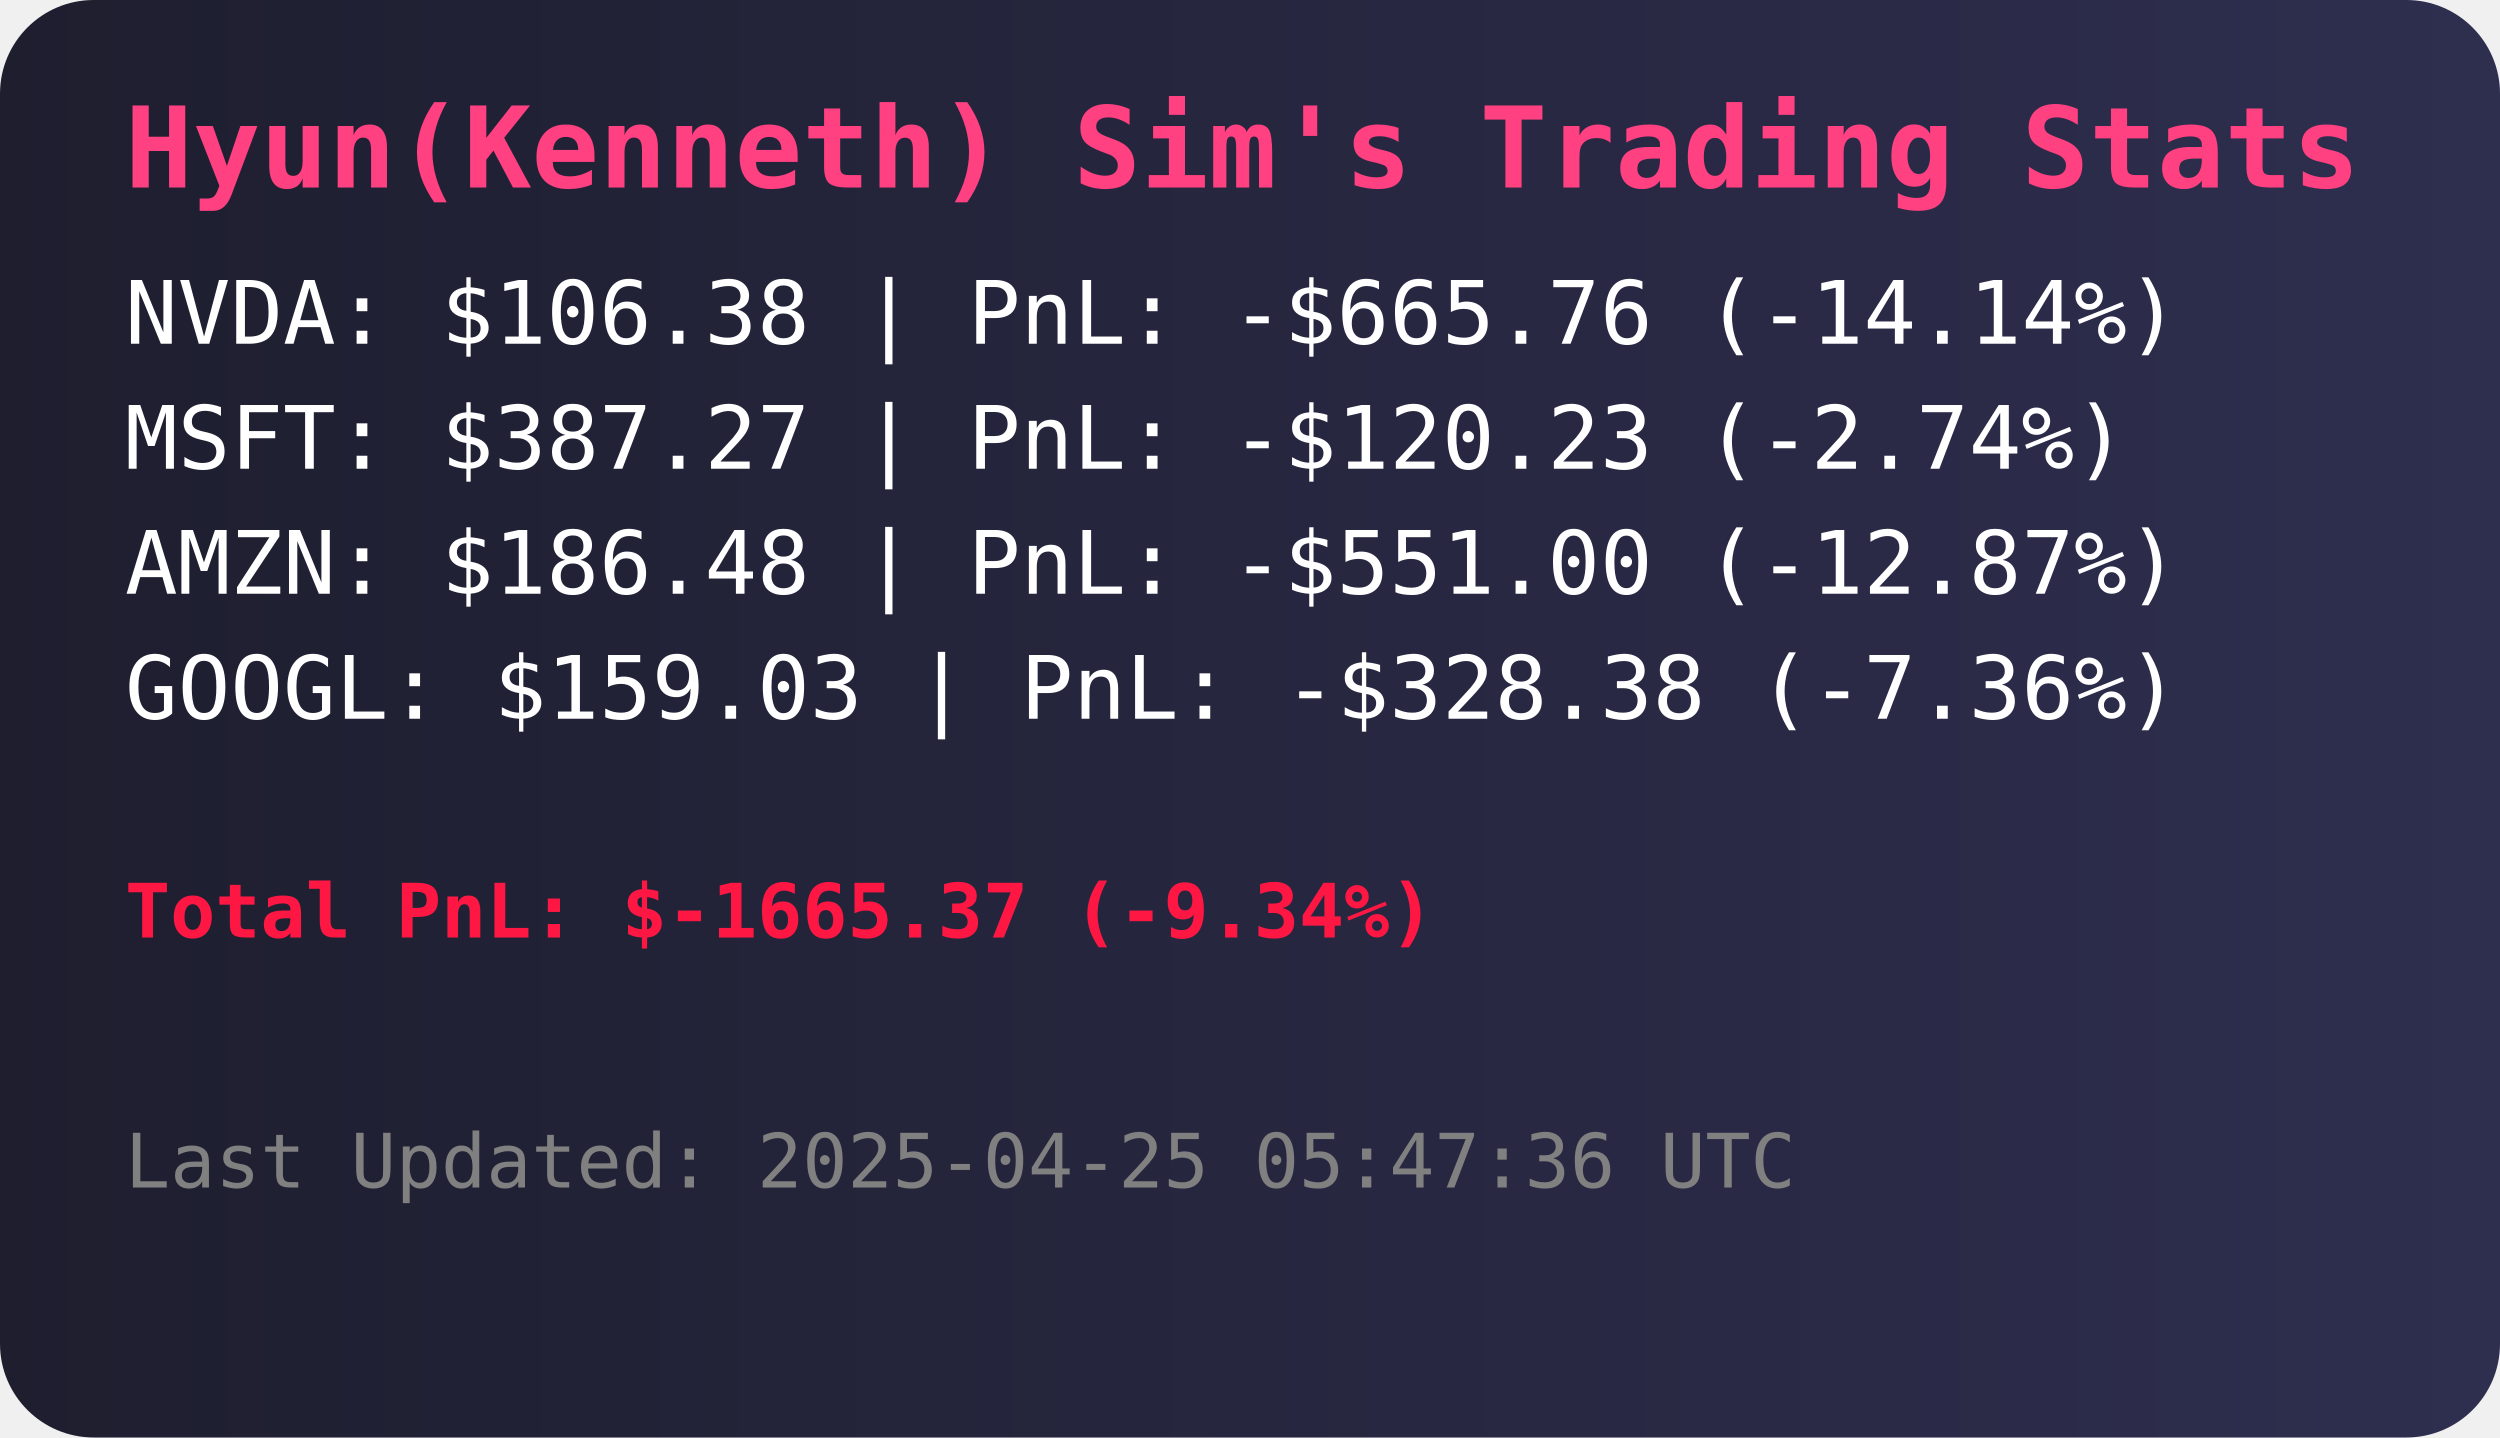
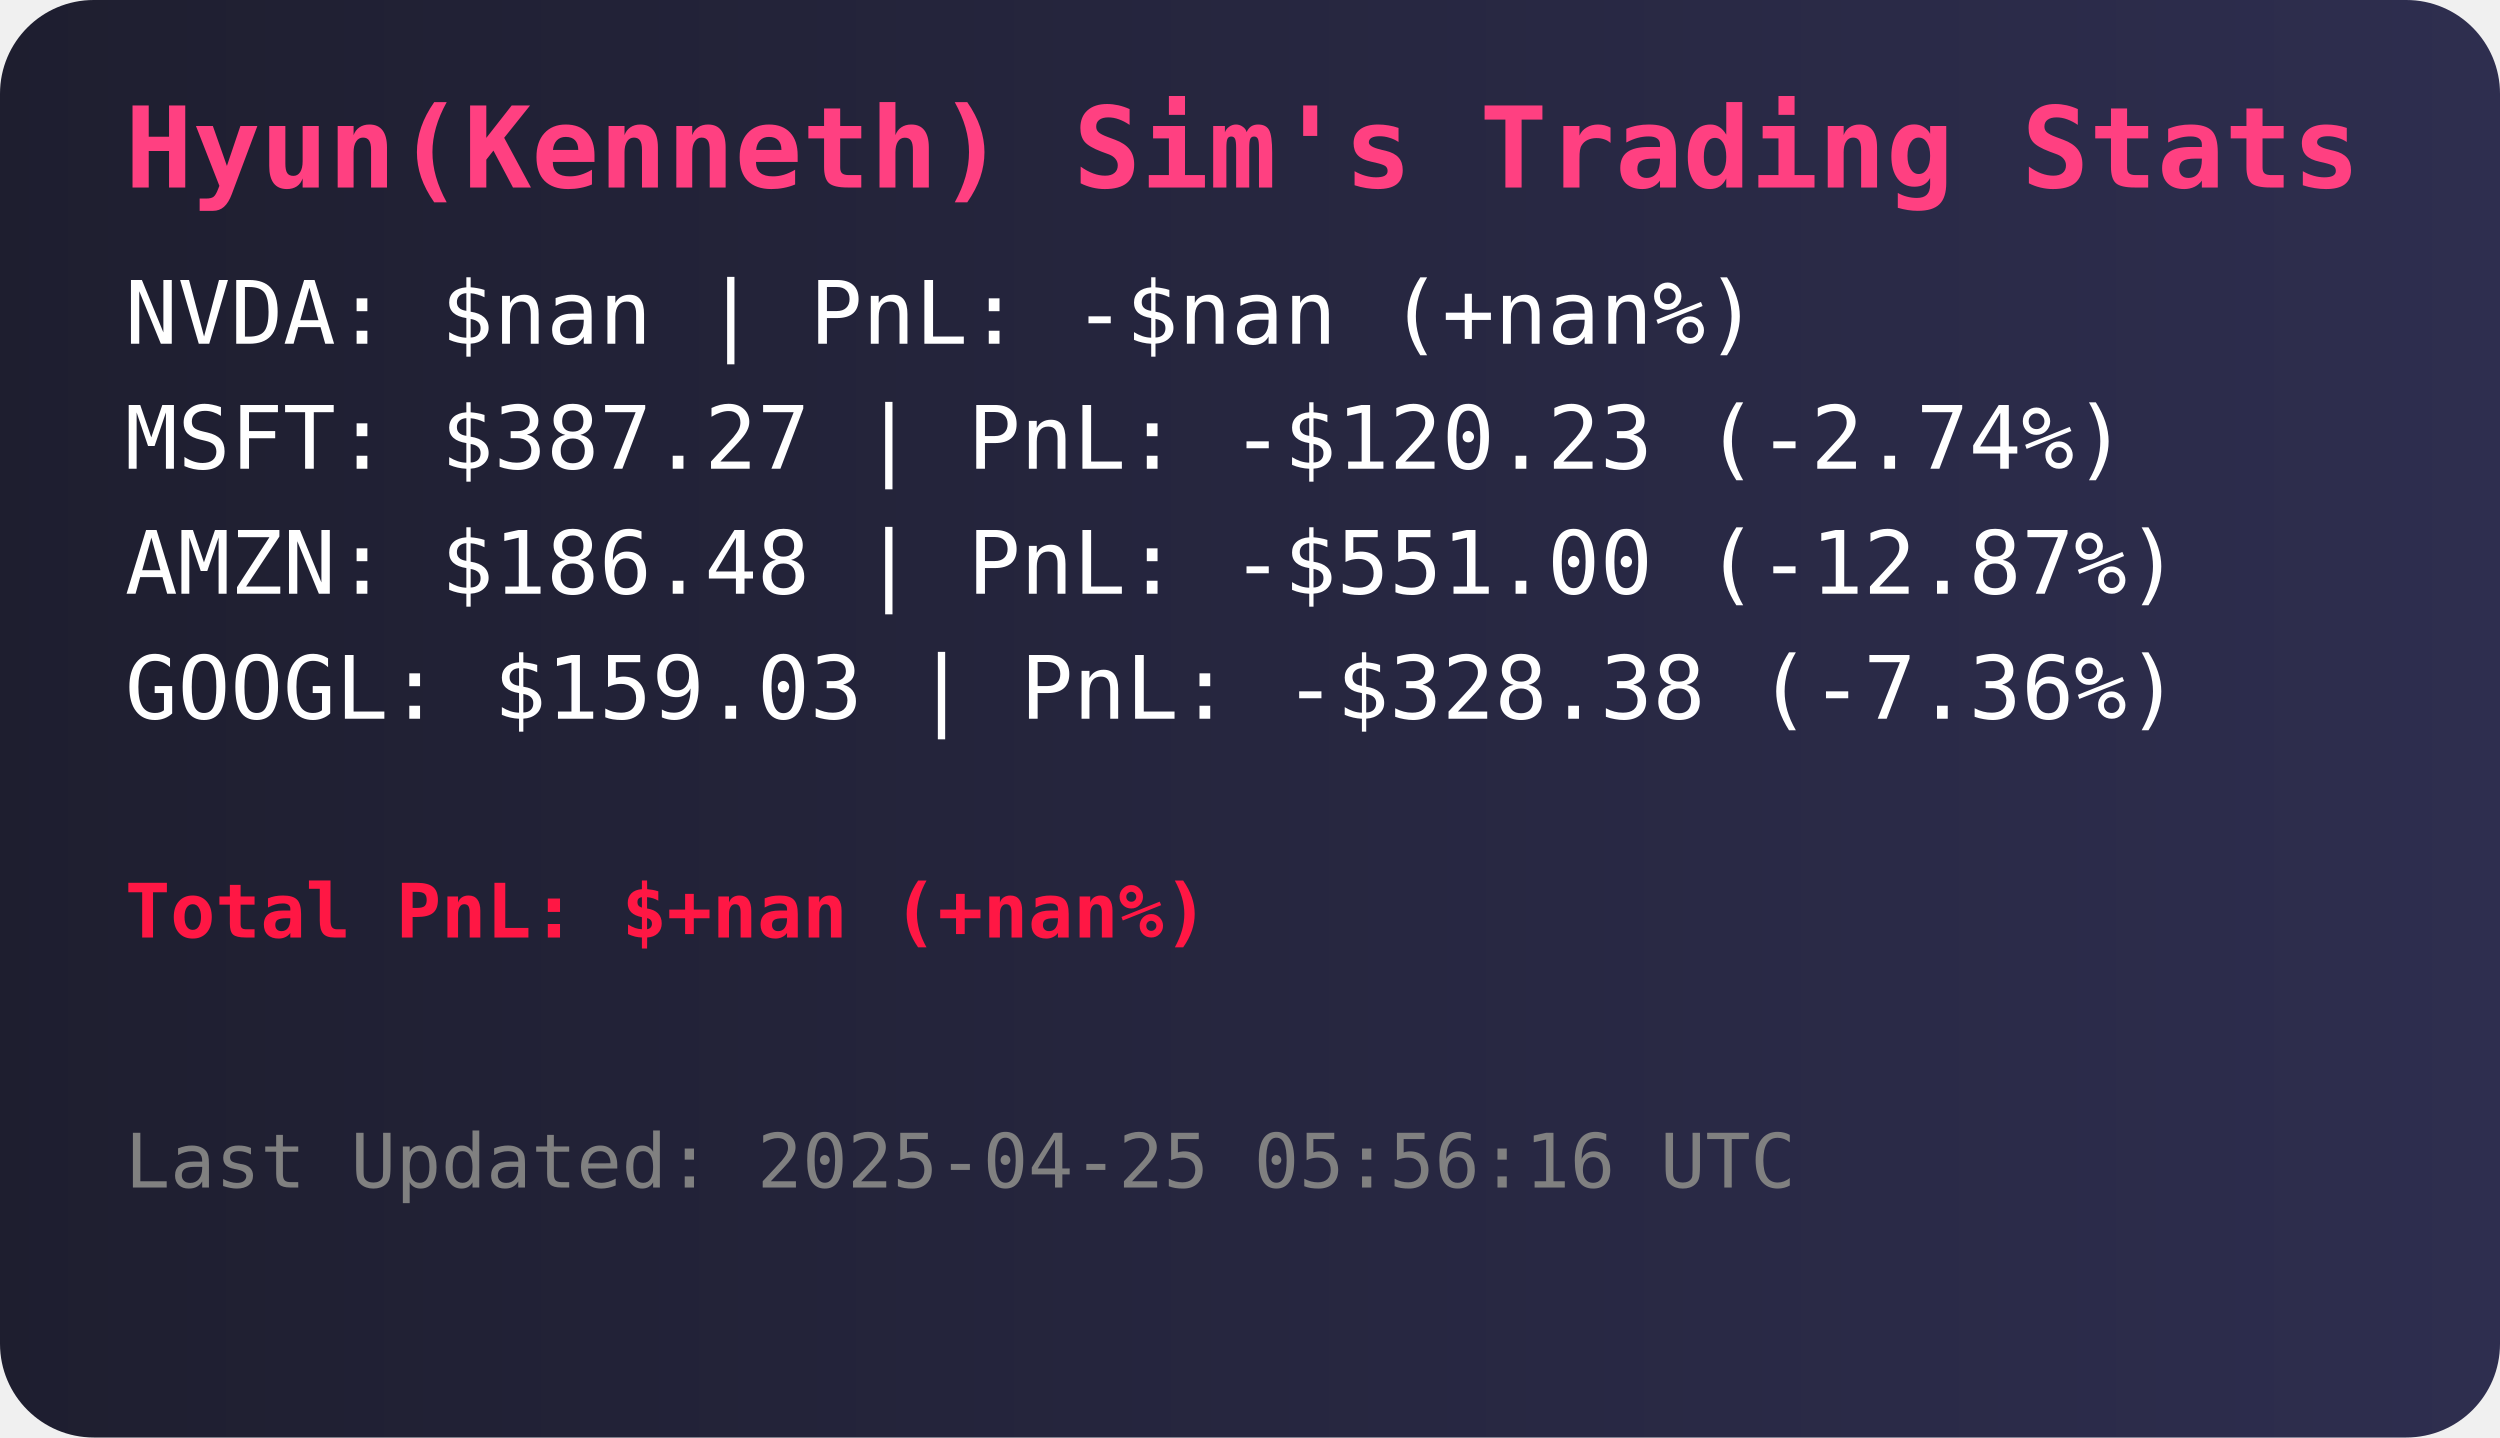
<svg xmlns="http://www.w3.org/2000/svg" width="400" height="230">
  <defs>
    <linearGradient id="grad" x1="0%" y1="0%" x2="100%" y2="0%">
      <stop offset="0%" style="stop-color:#1e1e2f; stop-opacity:1">
        <animate attributeName="offset" values="0;1;0" dur="20s" repeatCount="indefinite" />
      </stop>
      <stop offset="100%" style="stop-color:#2e2e4f; stop-opacity:1" />
    </linearGradient>
  </defs>
  <style>
        .title { fill: #ff4081; font-weight: bold; font-size: 18px; }
        .stat { fill: white; font-size: 14px; }
        .highlight { fill: #ff1744; font-weight: bold; animation: pulse 2s infinite; }
        .timestamp { fill: gray; font-size: 12px; animation: fadeGlow 5s infinite alternate; }
        @keyframes pulse {
          0% { transform: scale(1); }
          50% { transform: scale(1.02); }
          100% { transform: scale(1); }
        }
        @keyframes fadeGlow {
          from { opacity: 0.5; }
          to { opacity: 1; }
        }
        svg { background: url(#grad); font-family: monospace; }
      </style>
  <rect width="100%" height="100%" rx="15" fill="url(#grad)" />
  <text x="20" y="30" class="title">Hyun(Kenneth) Sim's Trading Stats</text>
-   <text x="20" y="55" class="stat">NVDA: $106.38 | PnL: -$665.76 (-14.14%)</text>
+   <text x="20" y="55" class="stat">NVDA: $nan | PnL: -$nan (+nan%)</text>
  <text x="20" y="75" class="stat">MSFT: $387.27 | PnL: -$120.23 (-2.74%)</text>
  <text x="20" y="95" class="stat">AMZN: $186.48 | PnL: -$551.00 (-12.87%)</text>
  <text x="20" y="115" class="stat">GOOGL: $159.03 | PnL: -$328.38 (-7.36%)</text>
-   <text x="20" y="150" class="highlight">Total PnL: $-1665.37 (-9.34%)</text>
-   <text x="20" y="190" class="timestamp">Last Updated: 2025-04-25 05:47:36 UTC</text>
+   <text x="20" y="150" class="highlight">Total PnL: $+nan (+nan%)</text>
+   <text x="20" y="190" class="timestamp">Last Updated: 2025-04-25 05:56:16 UTC</text>
</svg>
